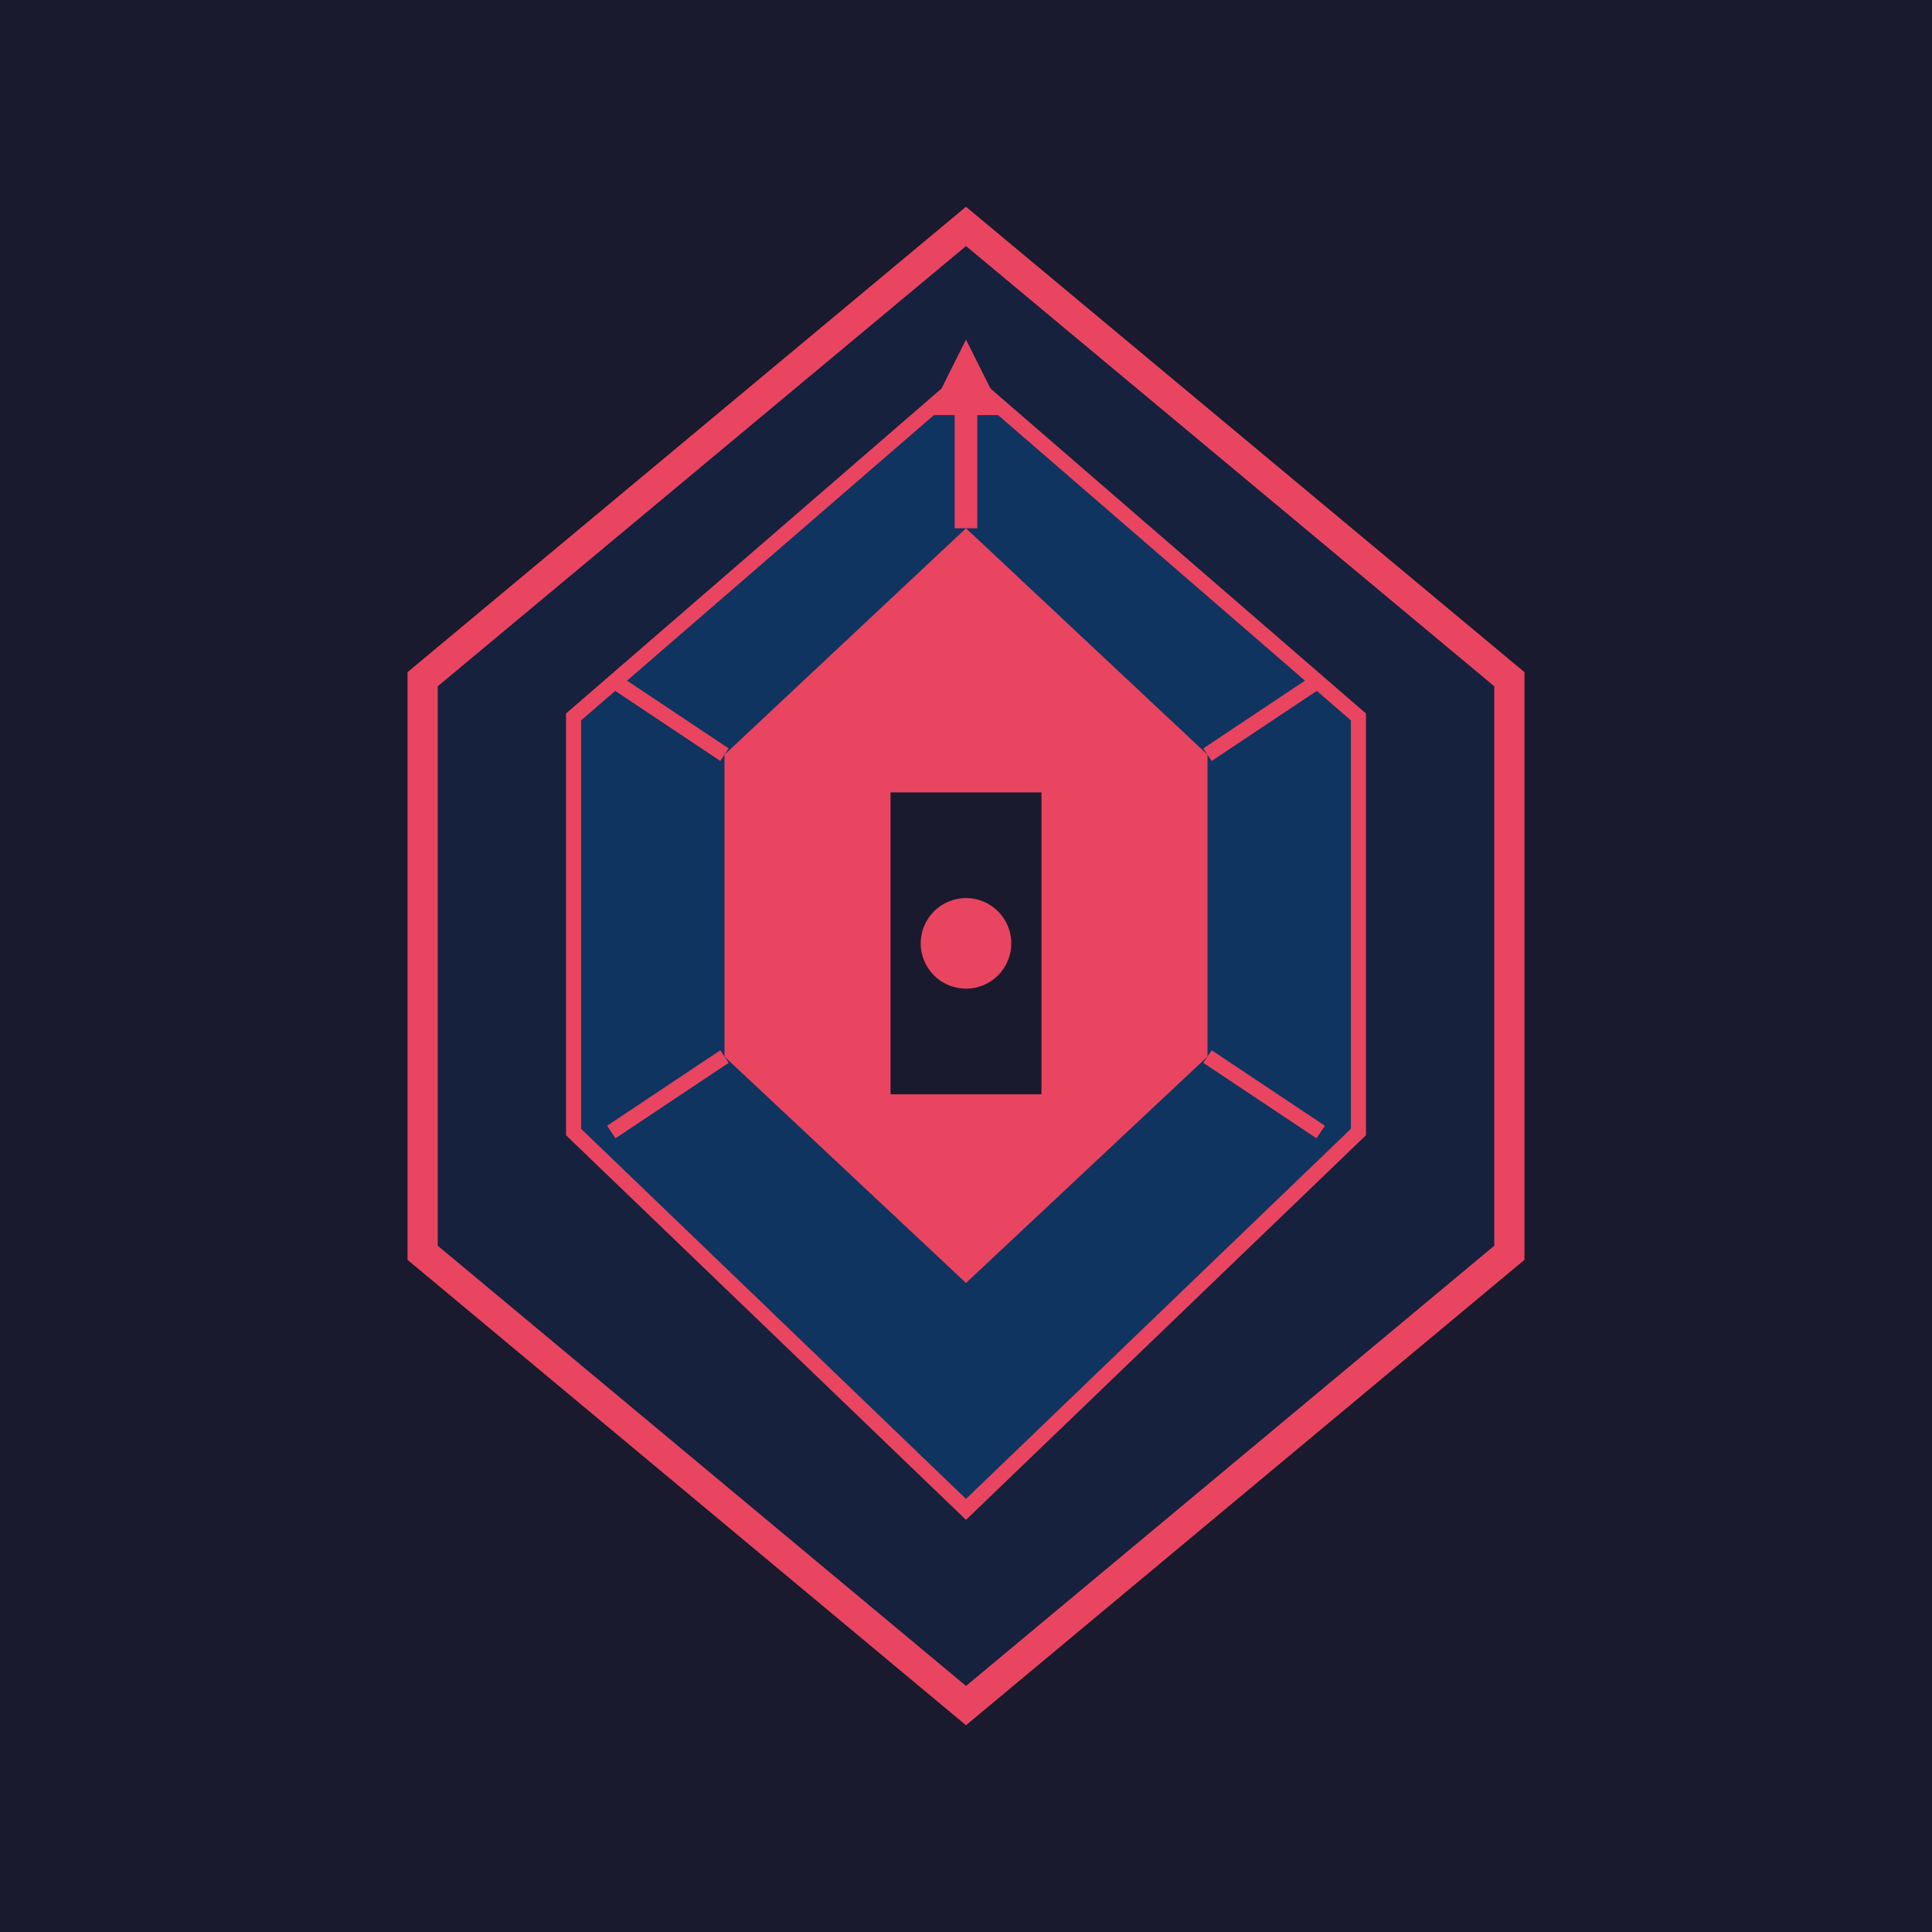
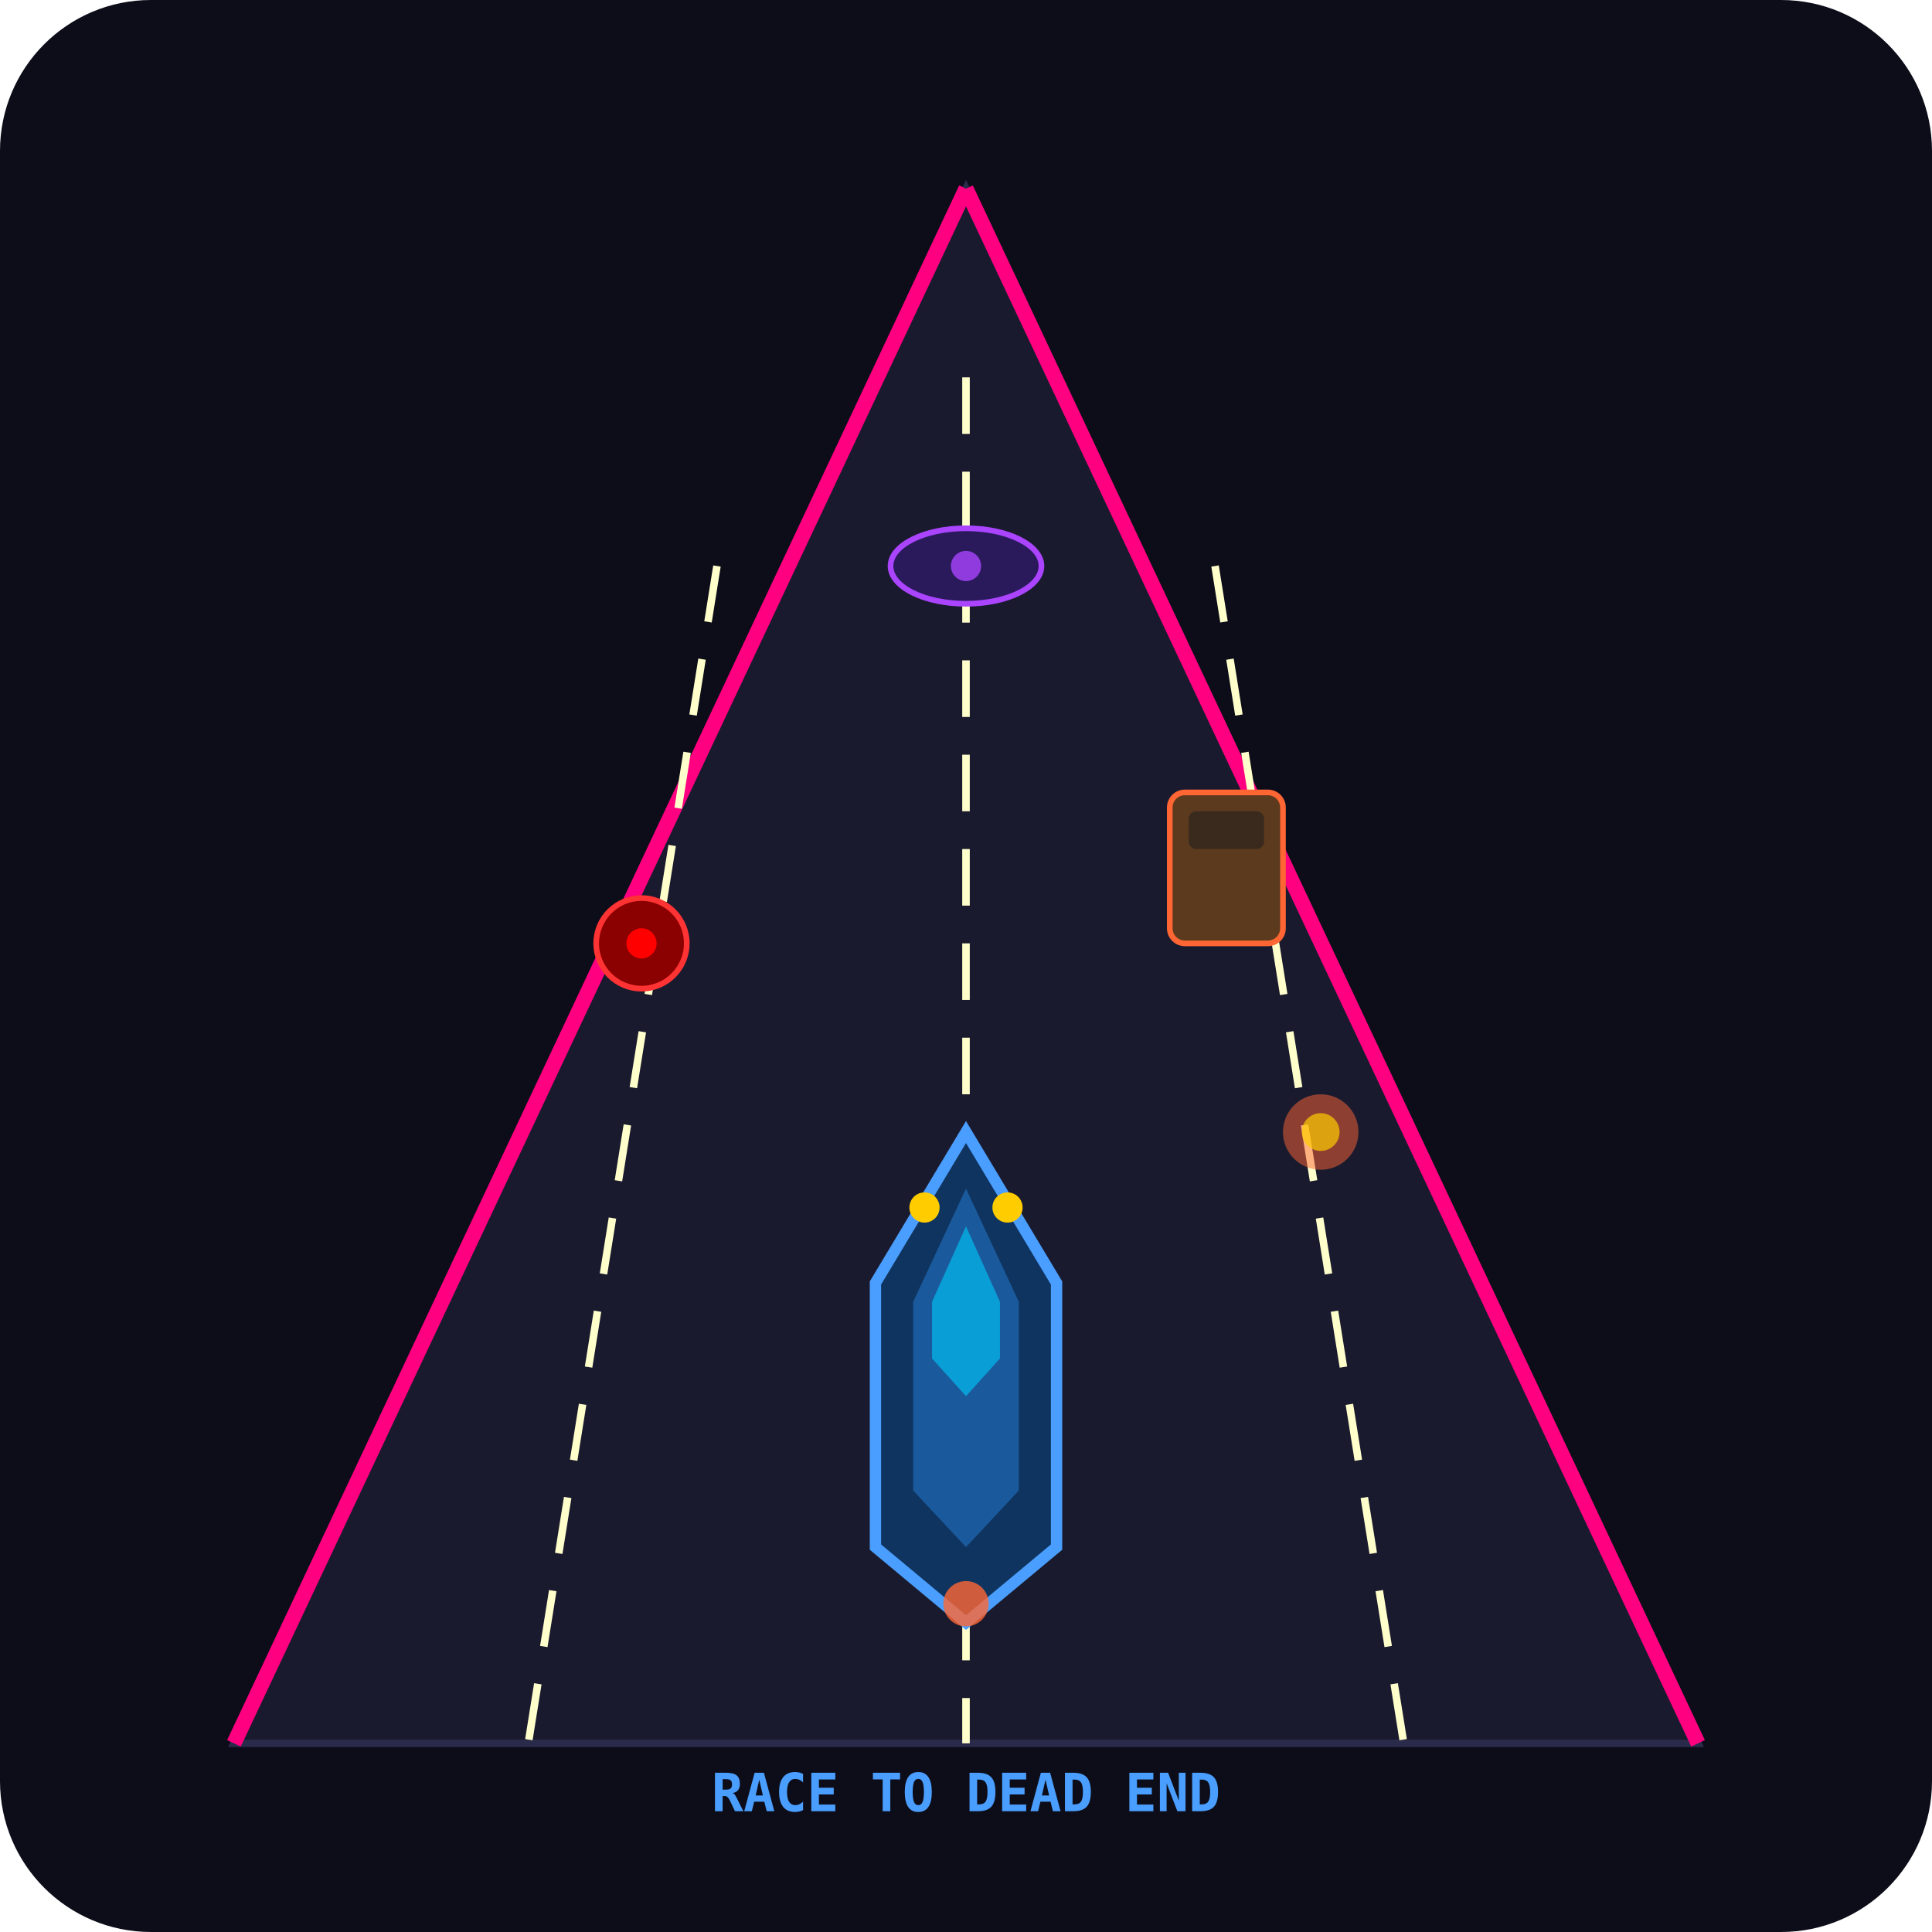
- <svg xmlns="http://www.w3.org/2000/svg" viewBox="0 0 256 256" width="256" height="256">
-   <rect width="256" height="256" fill="#1a1a2e" />
-   <polygon points="128,30 200,90 200,166 128,226 56,166 56,90" fill="#16213e" stroke="#e94560" stroke-width="4" />
-   <polygon points="128,50 180,95 180,150 128,200 76,150 76,95" fill="#0f3460" stroke="#e94560" stroke-width="2" />
-   <polygon points="128,70 160,100 160,140 128,170 96,140 96,100" fill="#e94560" />
-   <rect x="118" y="105" width="20" height="40" fill="#1a1a2e" />
-   <circle cx="128" cy="125" r="6" fill="#e94560" />
-   <line x1="128" y1="70" x2="128" y2="50" stroke="#e94560" stroke-width="3" />
-   <polygon points="128,45 133,55 123,55" fill="#e94560" />
-   <line x1="160" y1="100" x2="175" y2="90" stroke="#e94560" stroke-width="2" />
-   <line x1="96" y1="100" x2="81" y2="90" stroke="#e94560" stroke-width="2" />
-   <line x1="160" y1="140" x2="175" y2="150" stroke="#e94560" stroke-width="2" />
-   <line x1="96" y1="140" x2="81" y2="150" stroke="#e94560" stroke-width="2" />
+ <svg xmlns="http://www.w3.org/2000/svg" viewBox="0 0 1024 1024" width="1024" height="1024">
+   <rect width="1024" height="1024" fill="#0d0d1a" rx="80" />
+   <polygon points="512,100 900,924 124,924" fill="#1a1a2e" stroke="#2a2a4a" stroke-width="4" />
+   <line x1="512" y1="100" x2="124" y2="924" stroke="#ff0080" stroke-width="8" />
+   <line x1="512" y1="100" x2="900" y2="924" stroke="#ff0080" stroke-width="8" />
+   <line x1="380" y1="300" x2="280" y2="924" stroke="#ffffcc" stroke-width="4" stroke-dasharray="30,20" />
+   <line x1="512" y1="200" x2="512" y2="924" stroke="#ffffcc" stroke-width="4" stroke-dasharray="30,20" />
+   <line x1="644" y1="300" x2="744" y2="924" stroke="#ffffcc" stroke-width="4" stroke-dasharray="30,20" />
+   <polygon points="512,600 560,680 560,820 512,860 464,820 464,680" fill="#0f3460" stroke="#4a9eff" stroke-width="6" />
+   <polygon points="512,630 540,690 540,790 512,820 484,790 484,690" fill="#1a5a9c" />
+   <polygon points="512,650 530,690 530,720 512,740 494,720 494,690" fill="#00ccff" opacity="0.6" />
+   <circle cx="490" cy="640" r="8" fill="#ffcc00" />
+   <circle cx="534" cy="640" r="8" fill="#ffcc00" />
+   <circle cx="512" cy="850" r="12" fill="#ff6633" opacity="0.8" />
+   <circle cx="340" cy="500" r="24" fill="#8b0000" stroke="#ff3333" stroke-width="3" />
+   <circle cx="340" cy="500" r="8" fill="#ff0000" />
+   <rect x="620" y="420" width="60" height="80" rx="8" fill="#5c3a1e" stroke="#ff6633" stroke-width="3" />
+   <rect x="630" y="430" width="40" height="20" rx="4" fill="#3a2a1e" />
+   <ellipse cx="512" cy="300" rx="40" ry="20" fill="#2a1a5c" stroke="#aa44ff" stroke-width="3" />
+   <circle cx="512" cy="300" r="8" fill="#aa44ff" opacity="0.8" />
+   <circle cx="700" cy="600" r="20" fill="#ff6633" opacity="0.5" />
+   <circle cx="700" cy="600" r="10" fill="#ffcc00" opacity="0.7" />
+   <text x="512" y="960" text-anchor="middle" font-family="monospace" font-size="28" fill="#4a9eff" font-weight="bold">RACE TO DEAD END</text>
</svg>
